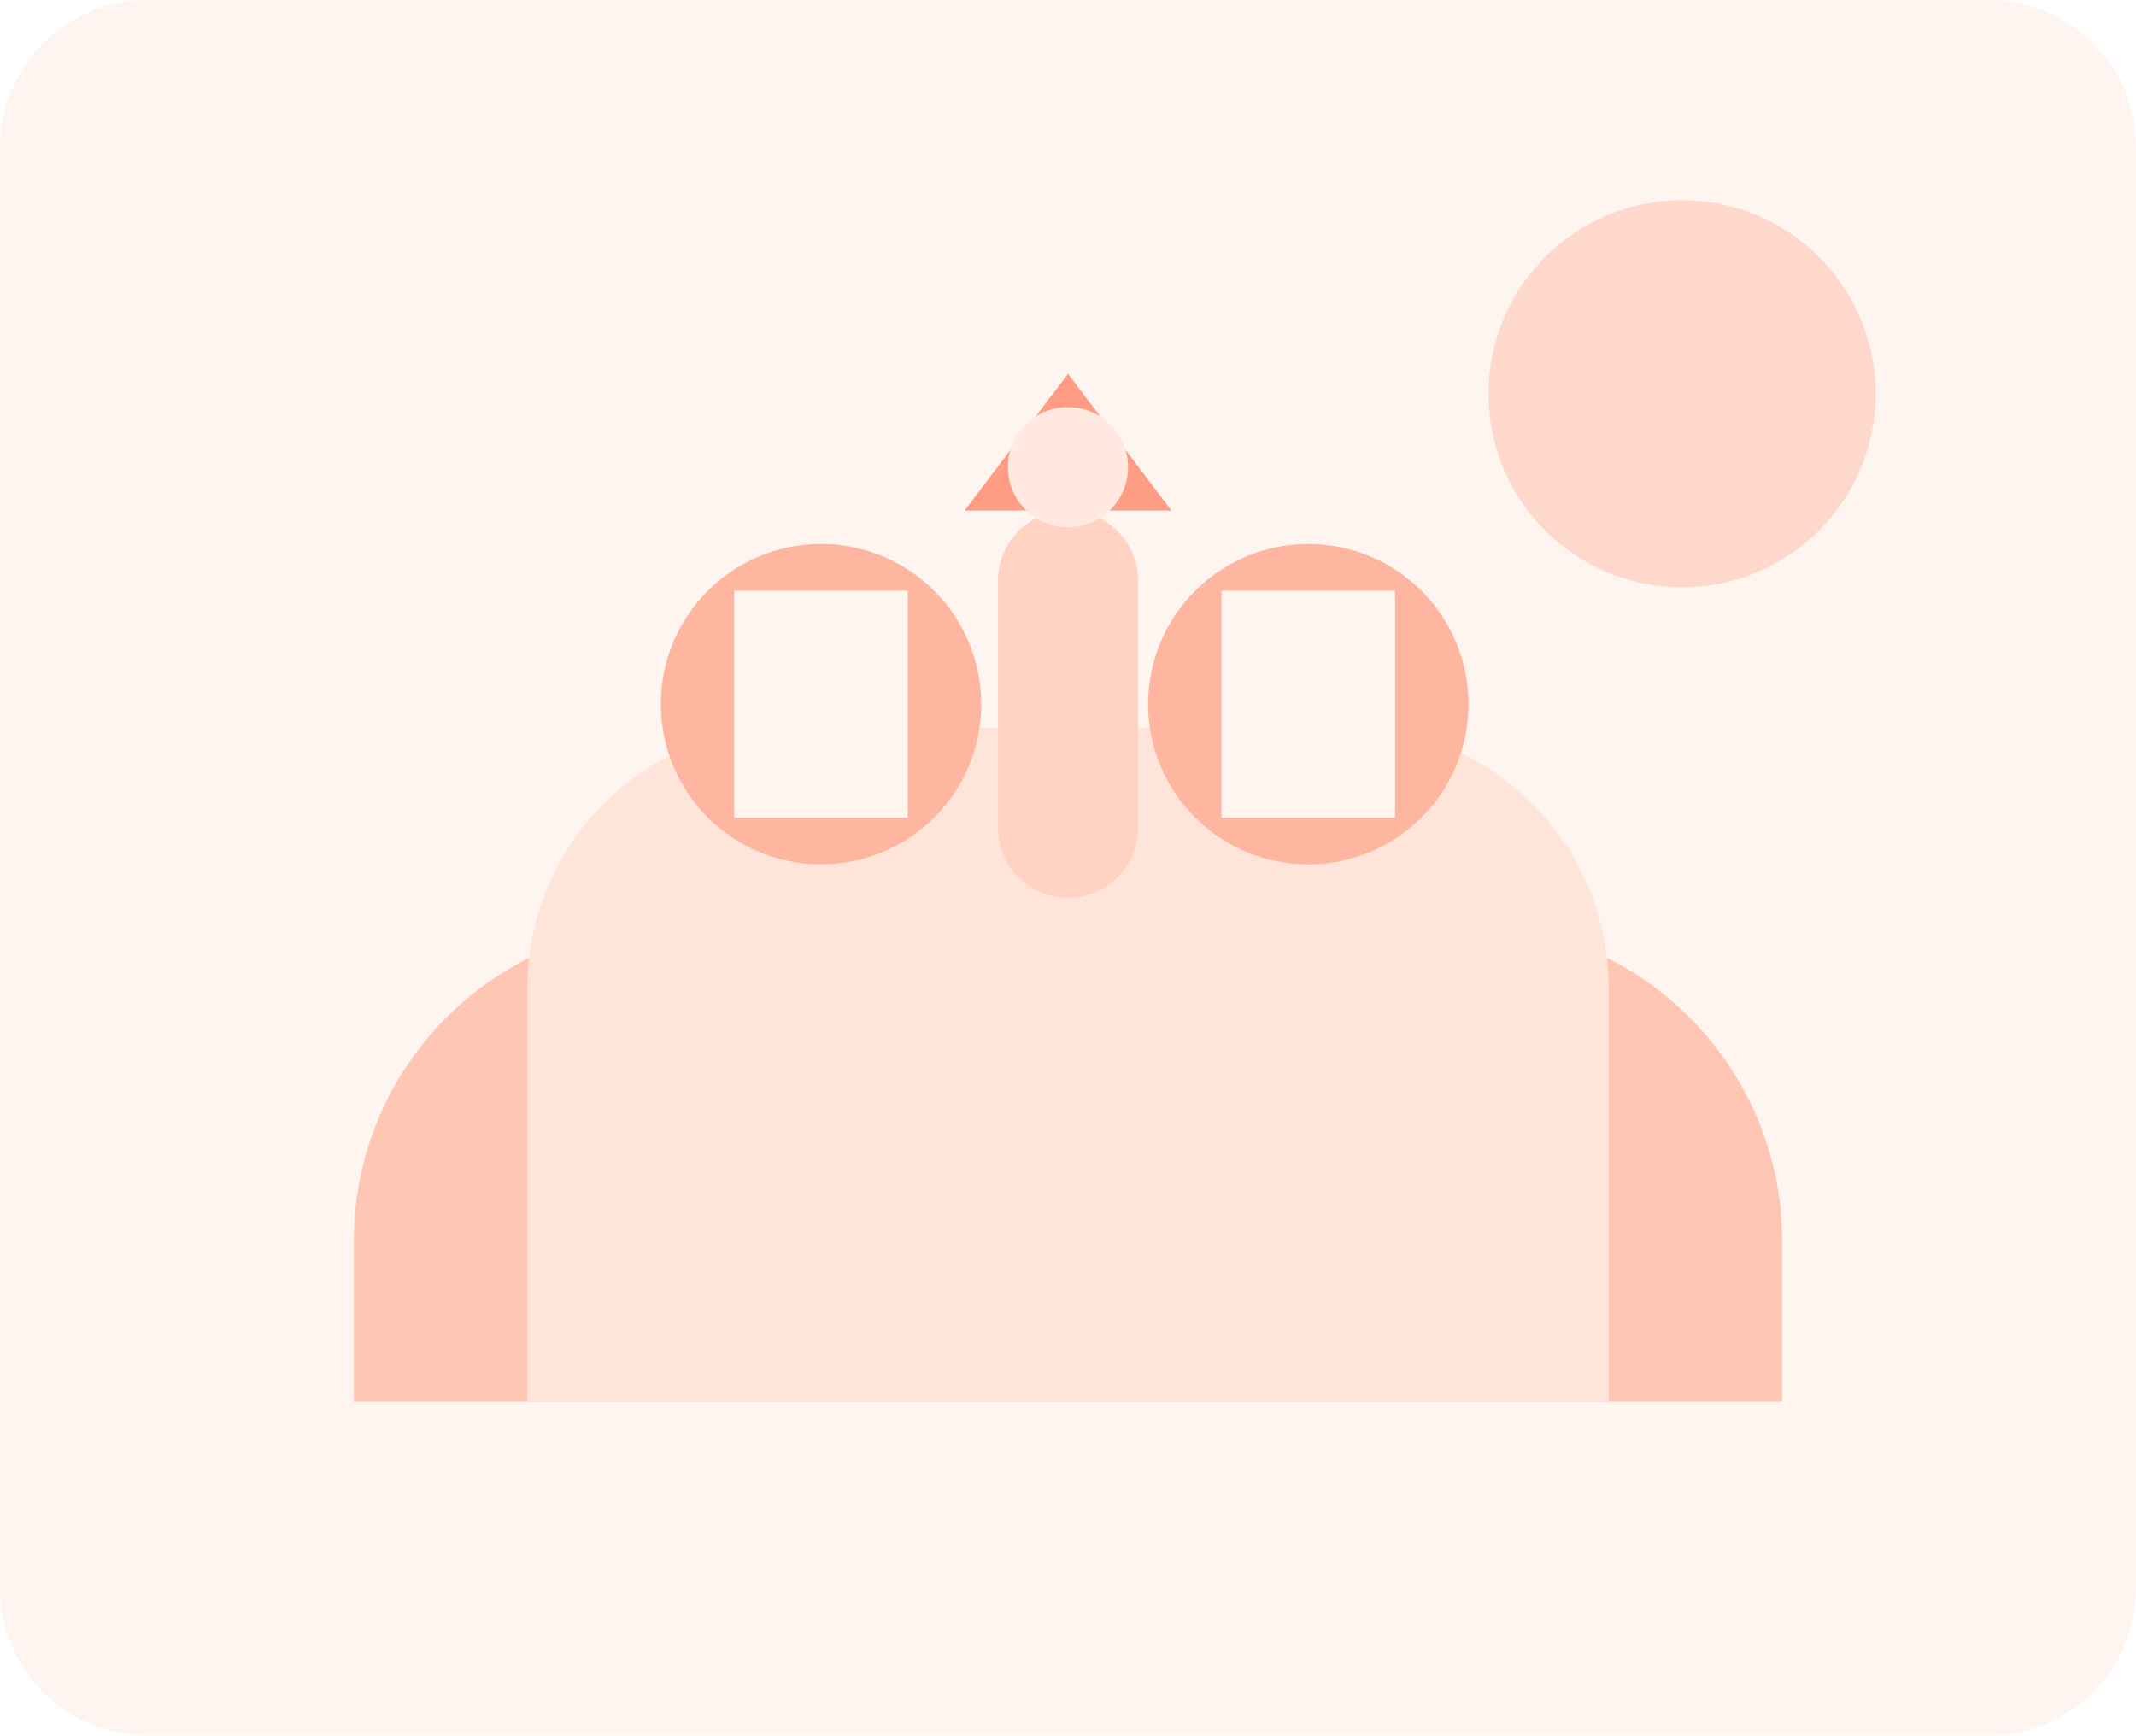
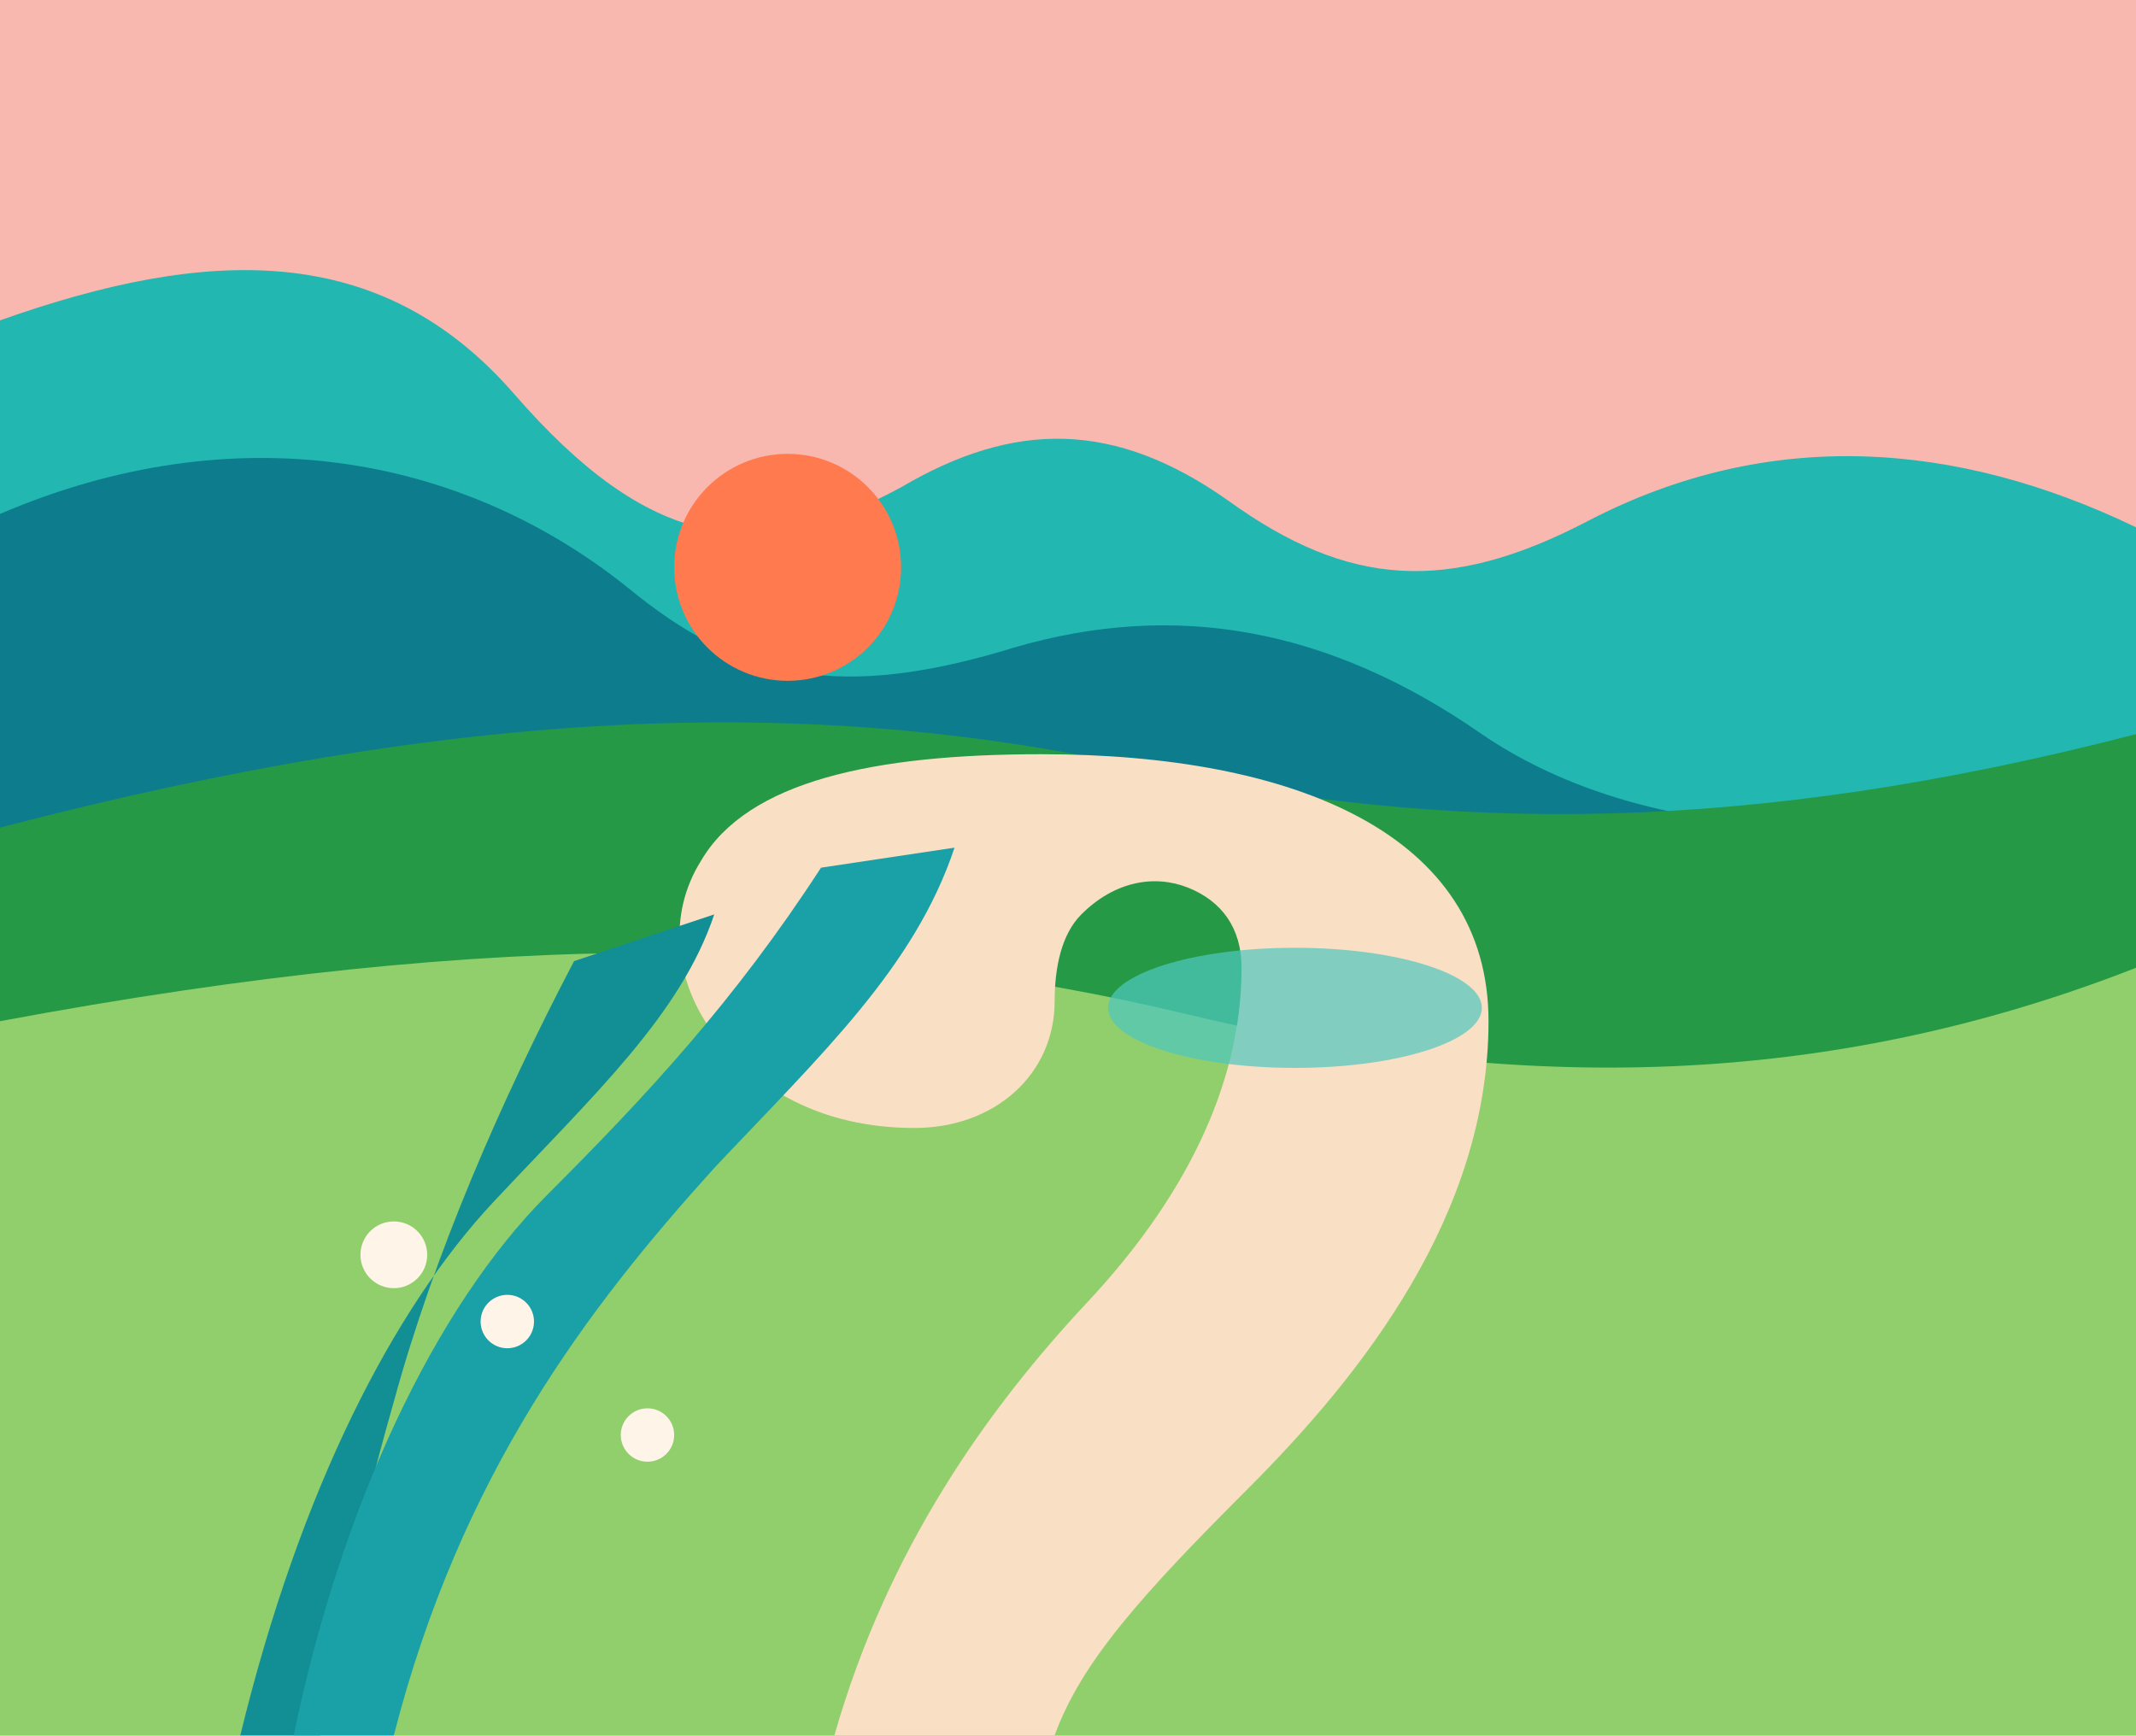
<svg xmlns="http://www.w3.org/2000/svg" width="640" height="520" viewBox="0 0 640 520" fill="none">
-   <rect width="640" height="520" rx="44" fill="#FFF5F0" />
-   <circle cx="504" cy="118" r="58" fill="#FFD8CC" />
-   <path d="M106 372C106 319.533 148.533 277 201 277H439C491.467 277 534 319.533 534 372V420H106V372Z" fill="#FFC7B3" />
-   <path d="M158 296C158 252.922 192.922 218 236 218H404C447.078 218 482 252.922 482 296V420H158V296Z" fill="#FFE4DA" />
-   <circle cx="246" cy="211" r="48" fill="#FFB6A0" />
-   <circle cx="392" cy="211" r="48" fill="#FFB6A0" />
-   <path d="M220 177H272V245H220V177Z" fill="#FFF4EE" />
-   <path d="M366 177H418V245H366V177Z" fill="#FFF4EE" />
-   <path d="M289 153L320 112L351 153H289Z" fill="#FF9D84" />
-   <rect x="299" y="153" width="42" height="116" rx="21" fill="#FFD2C2" />
-   <circle cx="320" cy="140" r="18" fill="#FFE9E1" />
+   <rect width="640" height="520" rx="44" fill="#FDF3E8" />
+   <path d="M0 0H640V210C596 198 520 184 420 184C300 184 194 204 0 232V0Z" fill="#F8B8AF" />
+   <path d="M0 96C62 74 114 72 154 118C194 164 226 170 270 146C304 126 334 126 368 150C404 176 434 178 476 156C530 128 586 132 640 158V268H0V96Z" fill="#22B7B0" />
+   <path d="M0 154C70 124 138 136 188 176C222 204 252 210 304 194C352 180 398 188 444 220C488 250 558 258 640 232V316H0V154Z" fill="#0D7D8D" />
+   <circle cx="236" cy="170" r="34" fill="#FF7A4E" />
+   <path d="M0 248C138 212 242 208 342 230C434 250 524 250 640 220V520H0V248Z" fill="#259946" />
+   <path d="M0 306C150 278 256 280 356 304C456 328 548 326 640 290V520H0V306Z" fill="#91CE6C" />
+   <path d="M250 520C266 464 296 422 326 390C354 360 372 326 372 290C372 278 366 270 356 266C346 262 334 264 324 274C318 280 316 290 316 300C316 322 298 338 274 338C246 338 226 326 214 310C202 294 200 274 210 258C224 234 262 226 312 226C388 226 446 250 446 306C446 364 408 412 374 446C342 478 324 498 316 520H250Z" fill="#F9DFC4" />
+   <ellipse cx="388" cy="302" rx="56" ry="18" fill="#4FC8C1" fill-opacity="0.7" />
+   <path d="M72 520C90 446 118 392 148 360C178 328 204 304 214 274L172 288C150 330 130 376 118 420C106 462 100 494 96 520H72Z" fill="#128E95" />
+   <path d="M118 520C138 442 176 392 214 350C246 316 274 290 286 254L246 260C220 300 194 328 164 358C130 392 102 452 88 520H118Z" fill="#19A1A7" />
+   <circle cx="118" cy="376" r="10" fill="#FFF4E8" />
+   <circle cx="152" cy="396" r="8" fill="#FFF4E8" />
+   <circle cx="194" cy="430" r="8" fill="#FFF4E8" />
</svg>
